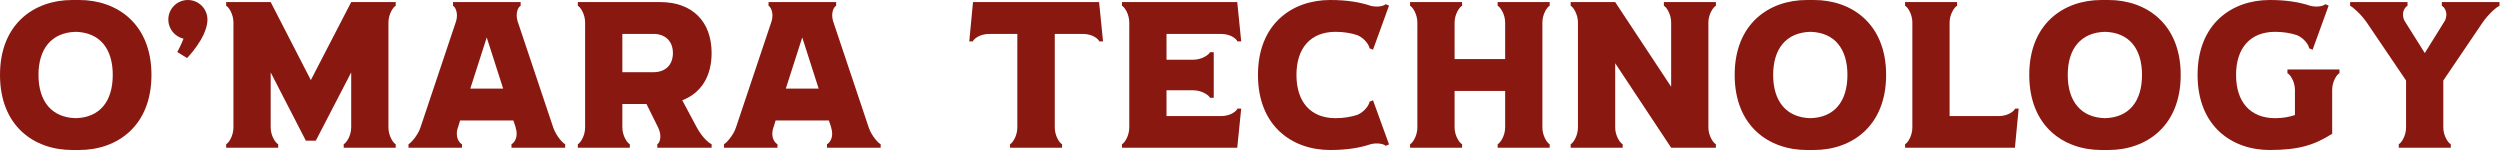
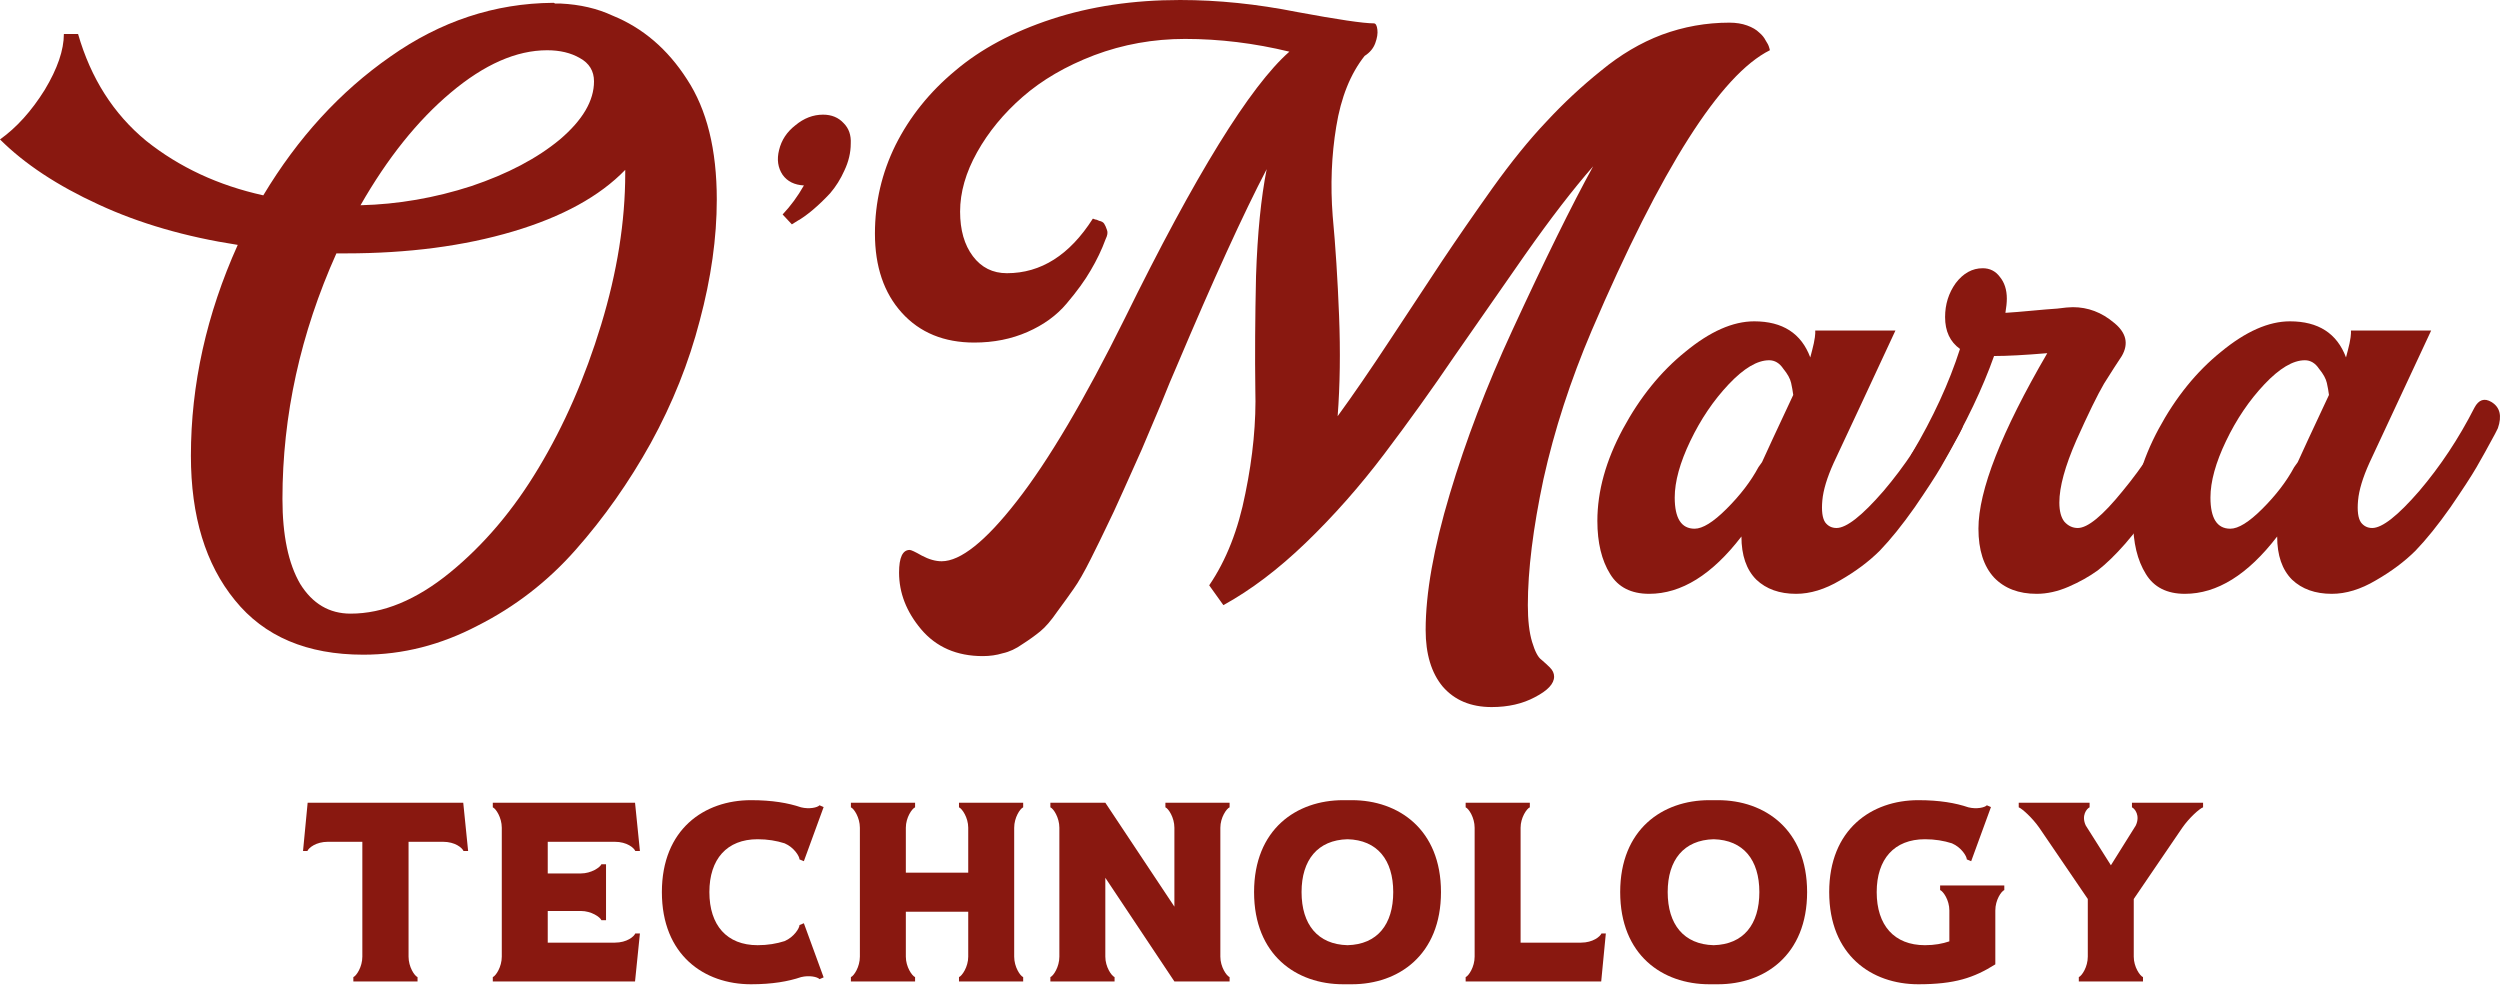
- <svg xmlns="http://www.w3.org/2000/svg" width="395" height="24" viewBox="0 0 395 24" fill="none">
-   <path d="M173.656 0.329L174.28 6.541H173.689C173.524 6.147 172.637 5.358 171.059 5.358H166.654V20.15C166.654 21.464 167.41 22.615 167.805 22.779V23.338H159.587V22.779C159.982 22.615 160.738 21.464 160.738 20.15V5.358H156.333C154.788 5.358 153.868 6.147 153.703 6.541H153.145L153.736 0.329H173.656Z" fill="#891810" />
-   <path d="M192.888 5.358H184.309V9.434H188.549C189.897 9.434 191.015 8.645 191.179 8.25H191.771V15.449H191.179C191.015 15.055 189.897 14.266 188.549 14.266H184.309V18.342H192.888C194.466 18.342 195.354 17.553 195.518 17.158H196.11L195.485 23.338H177.275V22.779C177.669 22.615 178.425 21.464 178.425 20.15V3.55C178.425 2.235 177.669 1.085 177.275 0.92V0.329H195.485L196.11 6.541H195.518C195.354 6.147 194.466 5.358 192.888 5.358Z" fill="#891810" />
-   <path d="M211.018 5.029C207.074 5.029 204.839 7.593 204.839 11.833C204.839 16.107 207.074 18.67 211.018 18.67C212.3 18.67 213.451 18.473 214.47 18.145C215.686 17.619 216.376 16.468 216.376 16.074L216.935 15.844L219.466 22.812L218.94 23.042C218.677 22.746 217.625 22.516 216.573 22.779C214.93 23.338 212.892 23.7 210.164 23.7C204.181 23.7 198.757 19.952 198.757 11.833C198.757 3.747 204.181 0 210.164 0C212.892 0 214.93 0.362 216.573 0.92C217.625 1.183 218.677 0.953 218.94 0.657L219.466 0.888L216.935 7.856L216.376 7.626C216.376 7.232 215.686 6.081 214.47 5.555C213.451 5.226 212.3 5.029 211.018 5.029Z" fill="#891810" />
-   <path d="M236.63 0.329H244.848V0.92C244.453 1.085 243.697 2.235 243.697 3.55V20.15C243.697 21.464 244.453 22.615 244.848 22.779V23.338H236.63V22.779C237.024 22.615 237.813 21.464 237.813 20.15V14.364H229.826V20.15C229.826 21.464 230.615 22.615 231.009 22.779V23.338H222.791V22.779C223.186 22.615 223.942 21.464 223.942 20.15V3.55C223.942 2.235 223.186 1.085 222.791 0.92V0.329H231.009V0.92C230.615 1.085 229.826 2.235 229.826 3.55V9.335H237.813V3.55C237.813 2.235 237.024 1.085 236.63 0.92V0.329Z" fill="#891810" />
-   <path d="M262.892 0.329H271.11V0.92C270.715 1.085 269.926 2.235 269.926 3.55V20.15C269.926 21.464 270.715 22.615 271.11 22.779V23.338H264.042L255.2 9.993V20.15C255.2 21.464 255.989 22.615 256.384 22.779V23.338H248.166V22.779C248.56 22.615 249.316 21.464 249.316 20.15V3.55C249.316 2.235 248.56 1.085 248.166 0.92V0.329H255.2L264.042 13.707V3.55C264.042 2.235 263.286 1.085 262.892 0.92V0.329Z" fill="#891810" />
-   <path d="M286.602 0C292.552 0 298.008 3.747 298.008 11.833C298.008 19.952 292.552 23.7 286.602 23.7H285.484C279.502 23.7 274.078 19.952 274.078 11.833C274.078 3.747 279.502 0 285.484 0H286.602ZM286.043 18.67C289.856 18.572 291.894 16.008 291.894 11.833C291.894 7.692 289.856 5.128 286.043 5.029C282.23 5.128 280.159 7.692 280.159 11.833C280.159 16.008 282.23 18.572 286.043 18.67Z" fill="#891810" />
-   <path d="M315.76 18.342C317.305 18.342 318.225 17.553 318.39 17.158H318.949L318.357 23.338H301.001V22.779C301.396 22.615 302.152 21.464 302.152 20.15V3.55C302.152 2.235 301.396 1.085 301.001 0.92V0.329H309.219V0.92C308.825 1.085 308.036 2.235 308.036 3.55V18.342H315.76Z" fill="#891810" />
-   <path d="M333.146 0C339.095 0 344.552 3.747 344.552 11.833C344.552 19.952 339.095 23.7 333.146 23.7H332.028C326.046 23.7 320.622 19.952 320.622 11.833C320.622 3.747 326.046 0 332.028 0H333.146ZM332.587 18.67C336.4 18.572 338.438 16.008 338.438 11.833C338.438 7.692 336.4 5.128 332.587 5.029C328.774 5.128 326.703 7.692 326.703 11.833C326.703 16.008 328.774 18.572 332.587 18.67Z" fill="#891810" />
-   <path d="M369.634 10.979V11.57C369.24 11.735 368.484 12.852 368.484 14.2V21.136C365.723 22.878 363.29 23.7 358.623 23.7C352.64 23.7 347.217 19.952 347.217 11.833C347.217 3.747 352.64 0 358.623 0C361.351 0 363.389 0.362 365.032 0.92C366.084 1.183 367.136 0.953 367.399 0.657L367.925 0.888L365.394 7.856L364.835 7.626C364.835 7.232 364.145 6.081 362.929 5.555C361.91 5.226 360.759 5.029 359.477 5.029C355.533 5.029 353.298 7.593 353.298 11.833C353.298 16.107 355.533 18.67 359.477 18.67C360.726 18.67 361.712 18.473 362.6 18.177V14.2C362.6 12.852 361.811 11.735 361.417 11.57V10.979H369.634Z" fill="#891810" />
-   <path d="M385.812 0.329H394.917V0.92C394.457 1.085 393.142 2.268 392.254 3.55L386.042 12.721V20.15C386.042 21.464 386.831 22.615 387.225 22.779V23.338H379.008V22.779C379.402 22.615 380.158 21.464 380.158 20.15V12.721L373.946 3.55C373.058 2.268 371.743 1.085 371.316 0.92V0.329H380.388V0.92C380.027 1.085 379.303 1.972 379.895 3.254L383.116 8.382L386.305 3.254C386.897 1.972 386.173 1.085 385.812 0.92V0.329Z" fill="#891810" />
-   <path d="M12.524 0C18.473 0 23.93 3.747 23.93 11.833C23.93 19.952 18.473 23.7 12.524 23.7H11.406C5.424 23.7 0 19.952 0 11.833C0 3.747 5.424 0 11.406 0H12.524ZM11.965 18.67C15.778 18.572 17.816 16.008 17.816 11.833C17.816 7.692 15.778 5.128 11.965 5.029C8.152 5.128 6.081 7.692 6.081 11.833C6.081 16.008 8.152 18.572 11.965 18.67Z" fill="#891810" />
-   <path d="M29.684 0C31.393 0 32.774 1.381 32.774 3.09C32.774 3.156 32.774 3.221 32.774 3.287C32.61 6.081 29.553 9.171 29.553 9.171L28.008 8.218C28.008 8.218 28.534 7.297 28.994 6.114C27.613 5.785 26.594 4.569 26.594 3.09C26.594 1.381 27.975 0 29.684 0Z" fill="#891810" />
-   <path d="M55.489 0.329H62.523V0.92C62.129 1.085 61.373 2.235 61.373 3.55V20.15C61.373 21.464 62.129 22.615 62.523 22.779V23.338H54.306V22.779C54.7 22.615 55.489 21.464 55.489 20.15V11.439L49.901 22.221H48.323L42.768 11.439V20.15C42.768 21.464 43.557 22.615 43.951 22.779V23.338H35.734V22.779C36.128 22.615 36.884 21.464 36.884 20.15V3.55C36.884 2.235 36.128 1.085 35.734 0.92V0.329H42.768L49.112 12.655L55.489 0.329Z" fill="#891810" />
-   <path d="M87.422 20.183C87.85 21.432 88.901 22.615 89.296 22.779V23.338H80.815V22.779C81.21 22.615 81.966 21.695 81.473 20.15C81.473 20.15 81.473 20.15 81.473 20.117L81.111 19.032H72.696L72.368 20.117C72.368 20.15 72.335 20.15 72.335 20.15C71.841 21.695 72.597 22.615 72.992 22.779V23.338H64.544V22.779C64.906 22.615 65.991 21.432 66.418 20.183L72.072 3.32C72.433 2.071 71.94 1.085 71.579 0.92V0.329H82.261V0.92C81.867 1.085 81.407 2.071 81.768 3.32L87.422 20.183ZM74.307 14.003H79.5L76.904 5.917L74.307 14.003Z" fill="#891810" />
-   <path d="M112.434 8.382C112.434 12.129 110.724 14.726 107.799 15.844L110.1 20.15C111.02 21.826 112.039 22.615 112.434 22.779V23.338H103.854V22.779C104.249 22.615 104.643 21.464 103.986 20.15L102.145 16.435H98.332V20.15C98.332 21.464 99.121 22.615 99.515 22.779V23.338H91.298V22.779C91.692 22.615 92.448 21.464 92.448 20.15V3.55C92.448 2.235 91.692 1.085 91.298 0.92V0.329H104.314C109.311 0.329 112.434 3.32 112.434 8.382ZM98.332 5.358V11.406H103.263C105.038 11.406 106.32 10.354 106.32 8.382C106.32 6.443 105.038 5.358 103.263 5.358H98.332Z" fill="#891810" />
-   <path d="M137.272 20.183C137.7 21.432 138.751 22.615 139.146 22.779V23.338H130.665V22.779C131.06 22.615 131.816 21.695 131.323 20.15C131.323 20.15 131.323 20.15 131.323 20.117L130.961 19.032H122.546L122.218 20.117C122.218 20.15 122.185 20.15 122.185 20.15C121.692 21.695 122.448 22.615 122.842 22.779V23.338H114.394V22.779C114.756 22.615 115.841 21.432 116.268 20.183L121.922 3.32C122.283 2.071 121.79 1.085 121.429 0.92V0.329H132.112V0.92C131.717 1.085 131.257 2.071 131.619 3.32L137.272 20.183ZM124.157 14.003H129.35L126.754 5.917L124.157 14.003Z" fill="#891810" />
+ <svg xmlns="http://www.w3.org/2000/svg" width="363" height="143" viewBox="0 0 363 143" fill="none">
+   <path d="M67.263 116.555L67.971 123.562H67.3C67.114 123.117 66.107 122.228 64.318 122.228H59.322V138.911C59.322 140.394 60.18 141.691 60.627 141.877V142.507H51.307V141.877C51.754 141.691 52.612 140.394 52.612 138.911V122.228H47.616C45.864 122.228 44.82 123.117 44.634 123.562H44L44.671 116.555H67.263Z" fill="#891810" />
+   <path d="M89.262 122.228H79.532V126.825H84.341C85.87 126.825 87.137 125.935 87.324 125.49H87.995V133.609H87.324C87.137 133.164 85.87 132.274 84.341 132.274H79.532V136.872H89.262C91.052 136.872 92.058 135.982 92.245 135.537H92.916L92.207 142.507H71.554V141.877C72.001 141.691 72.859 140.394 72.859 138.911V120.189C72.859 118.706 72.001 117.408 71.554 117.223V116.555H92.207L92.916 123.562H92.245C92.058 123.117 91.052 122.228 89.262 122.228Z" fill="#891810" />
+   <path d="M110.011 121.857C105.537 121.857 103.002 124.749 103.002 129.531C103.002 134.351 105.537 137.242 110.011 137.242C111.465 137.242 112.77 137.02 113.925 136.649C115.305 136.056 116.088 134.758 116.088 134.314L116.721 134.054L119.592 141.914L118.995 142.173C118.697 141.839 117.504 141.58 116.311 141.877C114.447 142.507 112.136 142.915 109.042 142.915C102.257 142.915 96.105 138.688 96.105 129.531C96.105 120.411 102.257 116.185 109.042 116.185C112.136 116.185 114.447 116.592 116.311 117.223C117.504 117.519 118.697 117.26 118.995 116.926L119.592 117.186L116.721 125.045L116.088 124.786C116.088 124.341 115.305 123.043 113.925 122.45C112.77 122.079 111.465 121.857 110.011 121.857Z" fill="#891810" />
+   <path d="M139.245 116.555H148.565V117.223C148.118 117.408 147.26 118.706 147.26 120.189V138.911C147.26 140.394 148.118 141.691 148.565 141.877V142.507H139.245V141.877C139.692 141.691 140.587 140.394 140.587 138.911V132.386H131.528V138.911C131.528 140.394 132.423 141.691 132.87 141.877V142.507H123.55V141.877C123.997 141.691 124.855 140.394 124.855 138.911V120.189C124.855 118.706 123.997 117.408 123.55 117.223V116.555H132.87V117.223C132.423 117.408 131.528 118.706 131.528 120.189V126.713H140.587V120.189C140.587 118.706 139.692 117.408 139.245 117.223V116.555Z" fill="#891810" />
+   <path d="M169.217 116.555H178.537V117.223C178.09 117.408 177.195 118.706 177.195 120.189V138.911C177.195 140.394 178.09 141.691 178.537 141.877V142.507H170.522L160.493 127.455V138.911C160.493 140.394 161.388 141.691 161.835 141.877V142.507H152.515V141.877C152.963 141.691 153.82 140.394 153.82 138.911V120.189C153.82 118.706 152.963 117.408 152.515 117.223V116.555H160.493L170.522 131.644V120.189C170.522 118.706 169.664 117.408 169.217 117.223V116.555Z" fill="#891810" />
+   <path d="M196.294 116.185C203.042 116.185 209.231 120.411 209.231 129.531C209.231 138.688 203.042 142.915 196.294 142.915H195.027C188.242 142.915 182.091 138.688 182.091 129.531C182.091 120.411 188.242 116.185 195.027 116.185H196.294ZM195.661 137.242C199.985 137.131 202.297 134.239 202.297 129.531C202.297 124.86 199.985 121.968 195.661 121.857C191.336 121.968 188.987 124.86 188.987 129.531C188.987 134.239 191.336 137.131 195.661 137.242Z" fill="#891810" />
+   <path d="M229.551 136.872C231.303 136.872 232.347 135.982 232.533 135.537H233.167L232.496 142.507H212.812V141.877C213.259 141.691 214.117 140.394 214.117 138.911V120.189C214.117 118.706 213.259 117.408 212.812 117.223V116.555H222.132V117.223C221.685 117.408 220.79 118.706 220.79 120.189V136.872H229.551Z" fill="#891810" />
+   <path d="M249.455 116.185C256.203 116.185 262.392 120.411 262.392 129.531C262.392 138.688 256.203 142.915 249.455 142.915H248.188C241.403 142.915 235.252 138.688 235.252 129.531C235.252 120.411 241.403 116.185 248.188 116.185H249.455ZM248.822 137.242C253.146 137.131 255.458 134.239 255.458 129.531C255.458 124.86 253.146 121.968 248.822 121.857C244.497 121.968 242.148 124.86 242.148 129.531C242.148 134.239 244.497 137.131 248.822 137.242Z" fill="#891810" />
+   <path d="M291.025 128.567V129.234C290.578 129.42 289.721 130.68 289.721 132.2V140.023C286.589 141.988 283.83 142.915 278.536 142.915C271.751 142.915 265.6 138.688 265.6 129.531C265.6 120.411 271.751 116.185 278.536 116.185C281.631 116.185 283.942 116.592 285.806 117.223C286.999 117.519 288.192 117.26 288.49 116.926L289.087 117.186L286.216 125.045L285.582 124.786C285.582 124.341 284.8 123.043 283.42 122.45C282.264 122.079 280.96 121.857 279.506 121.857C275.032 121.857 272.497 124.749 272.497 129.531C272.497 134.351 275.032 137.242 279.506 137.242C280.922 137.242 282.041 137.02 283.047 136.686V132.2C283.047 130.68 282.153 129.42 281.705 129.234V128.567H291.025Z" fill="#891810" />
+   <path d="M309.56 116.555H319.887V117.223C319.365 117.408 317.873 118.743 316.867 120.189L309.821 130.532V138.911C309.821 140.394 310.716 141.691 311.163 141.877V142.507H301.843V141.877C302.29 141.691 303.148 140.394 303.148 138.911V130.532L296.102 120.189C295.095 118.743 293.604 117.408 293.119 117.223V116.555H303.409V117.223C302.999 117.408 302.178 118.409 302.849 119.855L306.503 125.638L310.119 119.855C310.79 118.409 309.97 117.408 309.56 117.223V116.555Z" fill="#891810" />
+   <path d="M88.929 2.261C93.325 4.042 96.932 7.125 99.749 11.51C102.634 15.895 104.077 21.718 104.077 28.981C104.077 34.53 103.252 40.388 101.603 46.554C100.023 52.652 97.653 58.578 94.493 64.333C91.333 70.019 87.692 75.192 83.57 79.851C79.517 84.441 74.777 88.107 69.35 90.847C63.992 93.656 58.462 95.061 52.76 95.061C44.585 95.061 38.367 92.423 34.108 87.147C29.849 81.941 27.719 74.952 27.719 66.183C27.719 55.837 29.986 45.629 34.52 35.558C26.964 34.393 20.231 32.441 14.323 29.7C8.347 26.96 3.572 23.808 0 20.245C2.404 18.533 4.568 16.135 6.492 13.052C8.347 9.969 9.274 7.262 9.274 4.933H11.335C13.19 11.373 16.487 16.546 21.227 20.451C26.036 24.288 31.704 26.925 38.23 28.364C43.245 20.006 49.393 13.291 56.675 8.221C63.957 3.083 71.823 0.48 80.273 0.411H80.376C80.445 0.411 80.513 0.445 80.582 0.514C80.651 0.514 80.685 0.514 80.685 0.514C80.96 0.514 81.132 0.514 81.2 0.514C81.269 0.514 81.338 0.514 81.406 0.514C84.223 0.651 86.731 1.233 88.929 2.261ZM79.448 7.297C74.983 7.297 70.312 9.352 65.434 13.463C60.626 17.505 56.263 22.952 52.347 29.803C57.775 29.666 63.133 28.741 68.423 27.028C73.712 25.247 78.006 22.986 81.303 20.245C84.601 17.436 86.25 14.627 86.25 11.818C86.25 10.311 85.563 9.181 84.189 8.427C82.883 7.673 81.303 7.297 79.448 7.297ZM50.905 89.1C55.645 89.1 60.454 87.113 65.331 83.14C70.277 79.097 74.571 74.027 78.212 67.93C81.922 61.764 84.944 54.844 87.28 47.171C89.616 39.497 90.784 32.166 90.784 25.178C90.784 25.11 90.784 25.041 90.784 24.973C90.784 24.836 90.784 24.733 90.784 24.664C87.074 28.501 81.647 31.481 74.502 33.605C67.358 35.729 59.252 36.791 50.183 36.791C49.977 36.791 49.531 36.791 48.844 36.791C43.623 48.438 41.012 60.325 41.012 72.452C41.012 77.727 41.871 81.838 43.589 84.784C45.375 87.661 47.813 89.1 50.905 89.1Z" fill="#891810" />
+   <path d="M119.51 16.648C120.747 16.648 121.743 17.059 122.498 17.882C123.254 18.635 123.598 19.629 123.529 20.862C123.529 22.164 123.22 23.465 122.602 24.767C122.052 26 121.365 27.097 120.541 28.056C119.716 28.946 118.857 29.769 117.964 30.522C117.14 31.207 116.419 31.721 115.8 32.064L114.976 32.578L113.636 31.139C114.804 29.906 115.835 28.501 116.728 26.925C115.354 26.857 114.323 26.343 113.636 25.384C112.95 24.356 112.778 23.157 113.121 21.787C113.465 20.348 114.255 19.149 115.491 18.19C116.728 17.162 118.067 16.648 119.51 16.648Z" fill="#891810" />
+   <path d="M251.108 3.289C252.07 3.289 252.929 3.426 253.684 3.7C254.44 3.974 255.024 4.316 255.436 4.727C255.848 5.07 256.157 5.447 256.363 5.858C256.638 6.269 256.81 6.611 256.879 6.885C256.947 7.091 256.982 7.228 256.982 7.297C249.837 10.859 241.216 24.425 231.117 47.993C228.026 55.255 225.69 62.449 224.11 69.574C222.599 76.699 221.843 82.797 221.843 87.867C221.843 90.059 222.049 91.841 222.461 93.211C222.873 94.581 223.32 95.438 223.801 95.78C224.282 96.191 224.694 96.568 225.037 96.91C225.45 97.322 225.656 97.767 225.656 98.246C225.656 99.274 224.728 100.268 222.873 101.227C221.087 102.186 218.992 102.666 216.588 102.666C213.565 102.666 211.195 101.672 209.477 99.685C207.829 97.698 207.004 94.958 207.004 91.464C207.004 86.12 208.172 79.543 210.508 71.732C212.844 63.922 215.866 56.009 219.576 47.993C224.316 37.716 228.232 29.769 231.323 24.151C228.438 27.439 225.14 31.721 221.431 36.997C217.79 42.203 214.355 47.136 211.126 51.795C207.966 56.454 204.6 61.147 201.028 65.874C197.455 70.602 193.643 74.918 189.59 78.823C185.605 82.66 181.621 85.674 177.636 87.867C176.262 85.949 175.575 84.989 175.575 84.989C178.048 81.358 179.8 76.905 180.831 71.629C181.93 66.286 182.411 61.25 182.273 56.523C182.205 51.727 182.239 46.246 182.376 40.08C182.582 33.913 183.098 28.741 183.922 24.562C180.556 31.002 176.194 40.559 170.835 53.234C170.286 54.467 169.53 56.283 168.568 58.681C167.332 61.627 166.404 63.819 165.786 65.258C165.168 66.628 164.309 68.546 163.21 71.013C162.111 73.479 161.252 75.329 160.634 76.562C160.084 77.727 159.328 79.269 158.367 81.187C157.405 83.105 156.58 84.544 155.893 85.503C155.275 86.394 154.485 87.49 153.523 88.792C152.63 90.094 151.806 91.053 151.05 91.669C150.295 92.286 149.436 92.903 148.474 93.519C147.512 94.204 146.551 94.65 145.589 94.855C144.696 95.129 143.734 95.266 142.704 95.266C138.925 95.266 135.937 93.965 133.739 91.361C131.609 88.826 130.544 86.086 130.544 83.14C130.544 80.947 131.059 79.851 132.09 79.851C132.296 79.851 132.88 80.125 133.842 80.673C134.872 81.221 135.834 81.495 136.727 81.495C139.475 81.495 143.116 78.584 147.65 72.76C152.252 66.868 157.473 58.03 163.313 46.246C173.549 25.418 181.518 12.504 187.219 7.502C182.136 6.269 177.087 5.652 172.072 5.652C167.469 5.652 163.072 6.44 158.882 8.016C154.76 9.592 151.291 11.613 148.474 14.079C145.726 16.477 143.528 19.149 141.879 22.095C140.23 25.041 139.406 27.919 139.406 30.728C139.406 33.4 140.024 35.558 141.261 37.202C142.497 38.846 144.146 39.669 146.207 39.669C151.153 39.669 155.31 37.031 158.676 31.755C158.744 31.755 158.847 31.79 158.985 31.858C159.122 31.858 159.328 31.927 159.603 32.064C159.947 32.132 160.187 32.269 160.324 32.475C160.462 32.68 160.599 32.989 160.737 33.4C160.874 33.742 160.805 34.188 160.531 34.736C159.981 36.243 159.26 37.75 158.367 39.258C157.542 40.696 156.374 42.306 154.863 44.088C153.42 45.8 151.531 47.171 149.195 48.198C146.86 49.226 144.284 49.74 141.467 49.74C137.07 49.74 133.567 48.301 130.956 45.424C128.346 42.546 127.041 38.709 127.041 33.913C127.041 29.392 128.037 25.11 130.029 21.067C132.09 16.957 134.975 13.36 138.685 10.277C142.394 7.125 147.066 4.625 152.699 2.775C158.332 0.925 164.549 0 171.35 0C176.846 0 182.514 0.582 188.353 1.747C194.261 2.843 197.971 3.391 199.482 3.391C199.757 3.391 199.928 3.7 199.997 4.316C200.066 4.864 199.963 5.515 199.688 6.269C199.413 7.022 198.898 7.639 198.142 8.119C196.081 10.722 194.707 14.148 194.021 18.395C193.334 22.575 193.162 26.891 193.505 31.344C193.917 35.729 194.227 40.559 194.433 45.835C194.639 51.042 194.57 55.906 194.227 60.428C196.425 57.413 198.967 53.714 201.852 49.329C204.737 44.944 207.245 41.142 209.374 37.922C211.573 34.633 214.011 31.105 216.691 27.336C219.439 23.5 222.049 20.28 224.522 17.676C226.995 15.004 229.64 12.538 232.457 10.277C235.273 7.947 238.227 6.2 241.319 5.036C244.479 3.871 247.742 3.289 251.108 3.289Z" fill="#891810" />
+   <path d="M281.503 59.194C282.121 58.03 282.945 57.756 283.976 58.372C285.212 59.126 285.521 60.394 284.903 62.175C284.766 62.449 284.628 62.723 284.491 62.997C283.46 64.915 282.567 66.525 281.812 67.827C281.056 69.129 279.785 71.081 277.999 73.685C276.213 76.22 274.53 78.309 272.95 79.954C271.37 81.529 269.446 82.968 267.179 84.27C264.981 85.572 262.851 86.223 260.79 86.223C258.386 86.223 256.462 85.537 255.02 84.167C253.577 82.728 252.856 80.639 252.856 77.898C248.597 83.448 244.131 86.223 239.46 86.223C236.849 86.223 234.96 85.263 233.792 83.345C232.556 81.358 231.937 78.789 231.937 75.638C231.937 71.321 233.174 66.868 235.647 62.278C238.12 57.687 241.143 53.953 244.715 51.076C248.287 48.13 251.619 46.657 254.711 46.657C258.832 46.657 261.546 48.404 262.851 51.898C263.057 51.144 263.229 50.459 263.366 49.843C263.504 49.157 263.573 48.678 263.573 48.404V47.993H275.217C271.301 56.42 268.313 62.826 266.252 67.21C265.29 69.334 264.74 71.15 264.603 72.657C264.466 74.165 264.603 75.226 265.015 75.843C265.427 76.391 265.977 76.665 266.664 76.665C268.107 76.665 270.374 74.884 273.465 71.321C276.556 67.69 279.236 63.648 281.503 59.194ZM246.055 76.768C247.223 76.768 248.768 75.809 250.692 73.89C252.684 71.904 254.23 69.882 255.329 67.827C255.466 67.622 255.638 67.382 255.844 67.108C256.394 65.874 257.905 62.62 260.378 57.345C260.309 56.797 260.206 56.214 260.069 55.598C259.932 54.981 259.554 54.296 258.936 53.542C258.386 52.72 257.699 52.309 256.875 52.309C255.157 52.309 253.199 53.474 251.001 55.803C248.803 58.133 246.948 60.873 245.436 64.025C243.925 67.176 243.169 69.917 243.169 72.246C243.169 75.261 244.131 76.768 246.055 76.768Z" fill="#891810" />
+   <path d="M316.123 59.194C316.741 58.03 317.566 57.756 318.596 58.372C319.833 59.126 320.142 60.394 319.523 62.175C319.386 62.449 319.249 62.723 319.111 62.997C318.287 64.573 317.703 65.669 317.359 66.286C317.016 66.834 316.226 68.135 314.989 70.191C313.822 72.178 312.825 73.719 312.001 74.815C311.177 75.843 310.043 77.213 308.601 78.926C307.158 80.57 305.818 81.872 304.582 82.831C303.345 83.722 301.937 84.51 300.357 85.195C298.777 85.88 297.231 86.223 295.72 86.223C293.109 86.223 291.048 85.435 289.537 83.859C288.026 82.215 287.27 79.851 287.27 76.768C287.27 71.218 290.602 62.723 297.265 51.281C294.037 51.555 291.461 51.693 289.537 51.693C287.888 56.351 285.484 61.387 282.324 66.799C281.431 68.307 280.194 68.786 278.614 68.238C277.446 67.827 277.068 67.108 277.481 66.08C277.481 66.011 277.515 65.943 277.584 65.874C280.675 60.668 283.011 55.598 284.591 50.665C283.148 49.637 282.427 48.096 282.427 46.04C282.427 44.19 282.942 42.546 283.973 41.107C285.072 39.669 286.377 38.949 287.888 38.949C288.919 38.949 289.743 39.36 290.361 40.182C291.048 41.005 291.392 42.066 291.392 43.368C291.392 43.916 291.323 44.601 291.186 45.424C292.285 45.355 293.556 45.252 294.998 45.115C296.441 44.978 297.678 44.876 298.708 44.807C299.739 44.67 300.494 44.601 300.975 44.601C303.173 44.601 305.166 45.355 306.952 46.862C308.738 48.301 309.116 49.911 308.085 51.693C307.398 52.72 306.54 54.056 305.509 55.7C304.547 57.345 303.208 60.085 301.49 63.922C299.842 67.69 299.017 70.705 299.017 72.966C299.017 74.199 299.258 75.124 299.739 75.74C300.288 76.357 300.941 76.665 301.696 76.665C303.139 76.665 305.303 74.884 308.188 71.321C311.142 67.759 313.787 63.716 316.123 59.194Z" fill="#891810" />
+   <path d="M359.29 59.194C359.909 58.03 360.733 57.756 361.763 58.372C363 59.126 363.309 60.394 362.691 62.175C362.553 62.449 362.416 62.723 362.279 62.997C361.248 64.915 360.355 66.525 359.599 67.827C358.844 69.129 357.573 71.081 355.787 73.685C354.001 76.22 352.318 78.309 350.738 79.954C349.157 81.529 347.234 82.968 344.967 84.27C342.769 85.572 340.639 86.223 338.578 86.223C336.174 86.223 334.25 85.537 332.807 84.167C331.365 82.728 330.644 80.639 330.644 77.898C326.384 83.448 321.919 86.223 317.248 86.223C314.637 86.223 312.748 85.263 311.58 83.345C310.343 81.358 309.725 78.789 309.725 75.638C309.725 71.321 310.962 66.868 313.435 62.278C315.908 57.687 318.931 53.953 322.503 51.076C326.075 48.13 329.407 46.657 332.498 46.657C336.62 46.657 339.334 48.404 340.639 51.898C340.845 51.144 341.017 50.459 341.154 49.843C341.292 49.157 341.36 48.678 341.36 48.404V47.993H353.005C349.089 56.42 346.1 62.826 344.039 67.21C343.078 69.334 342.528 71.15 342.391 72.657C342.253 74.165 342.391 75.226 342.803 75.843C343.215 76.391 343.765 76.665 344.452 76.665C345.894 76.665 348.161 74.884 351.253 71.321C354.344 67.69 357.023 63.648 359.29 59.194ZM323.842 76.768C325.01 76.768 326.556 75.809 328.48 73.89C330.472 71.904 332.017 69.882 333.117 67.827C333.254 67.622 333.426 67.382 333.632 67.108C334.181 65.874 335.693 62.62 338.166 57.345C338.097 56.797 337.994 56.214 337.857 55.598C337.719 54.981 337.342 54.296 336.723 53.542C336.174 52.72 335.487 52.309 334.662 52.309C332.945 52.309 330.987 53.474 328.789 55.803C326.59 58.133 324.736 60.873 323.224 64.025C321.713 67.176 320.957 69.917 320.957 72.246C320.957 75.261 321.919 76.768 323.842 76.768Z" fill="#891810" />
</svg>
